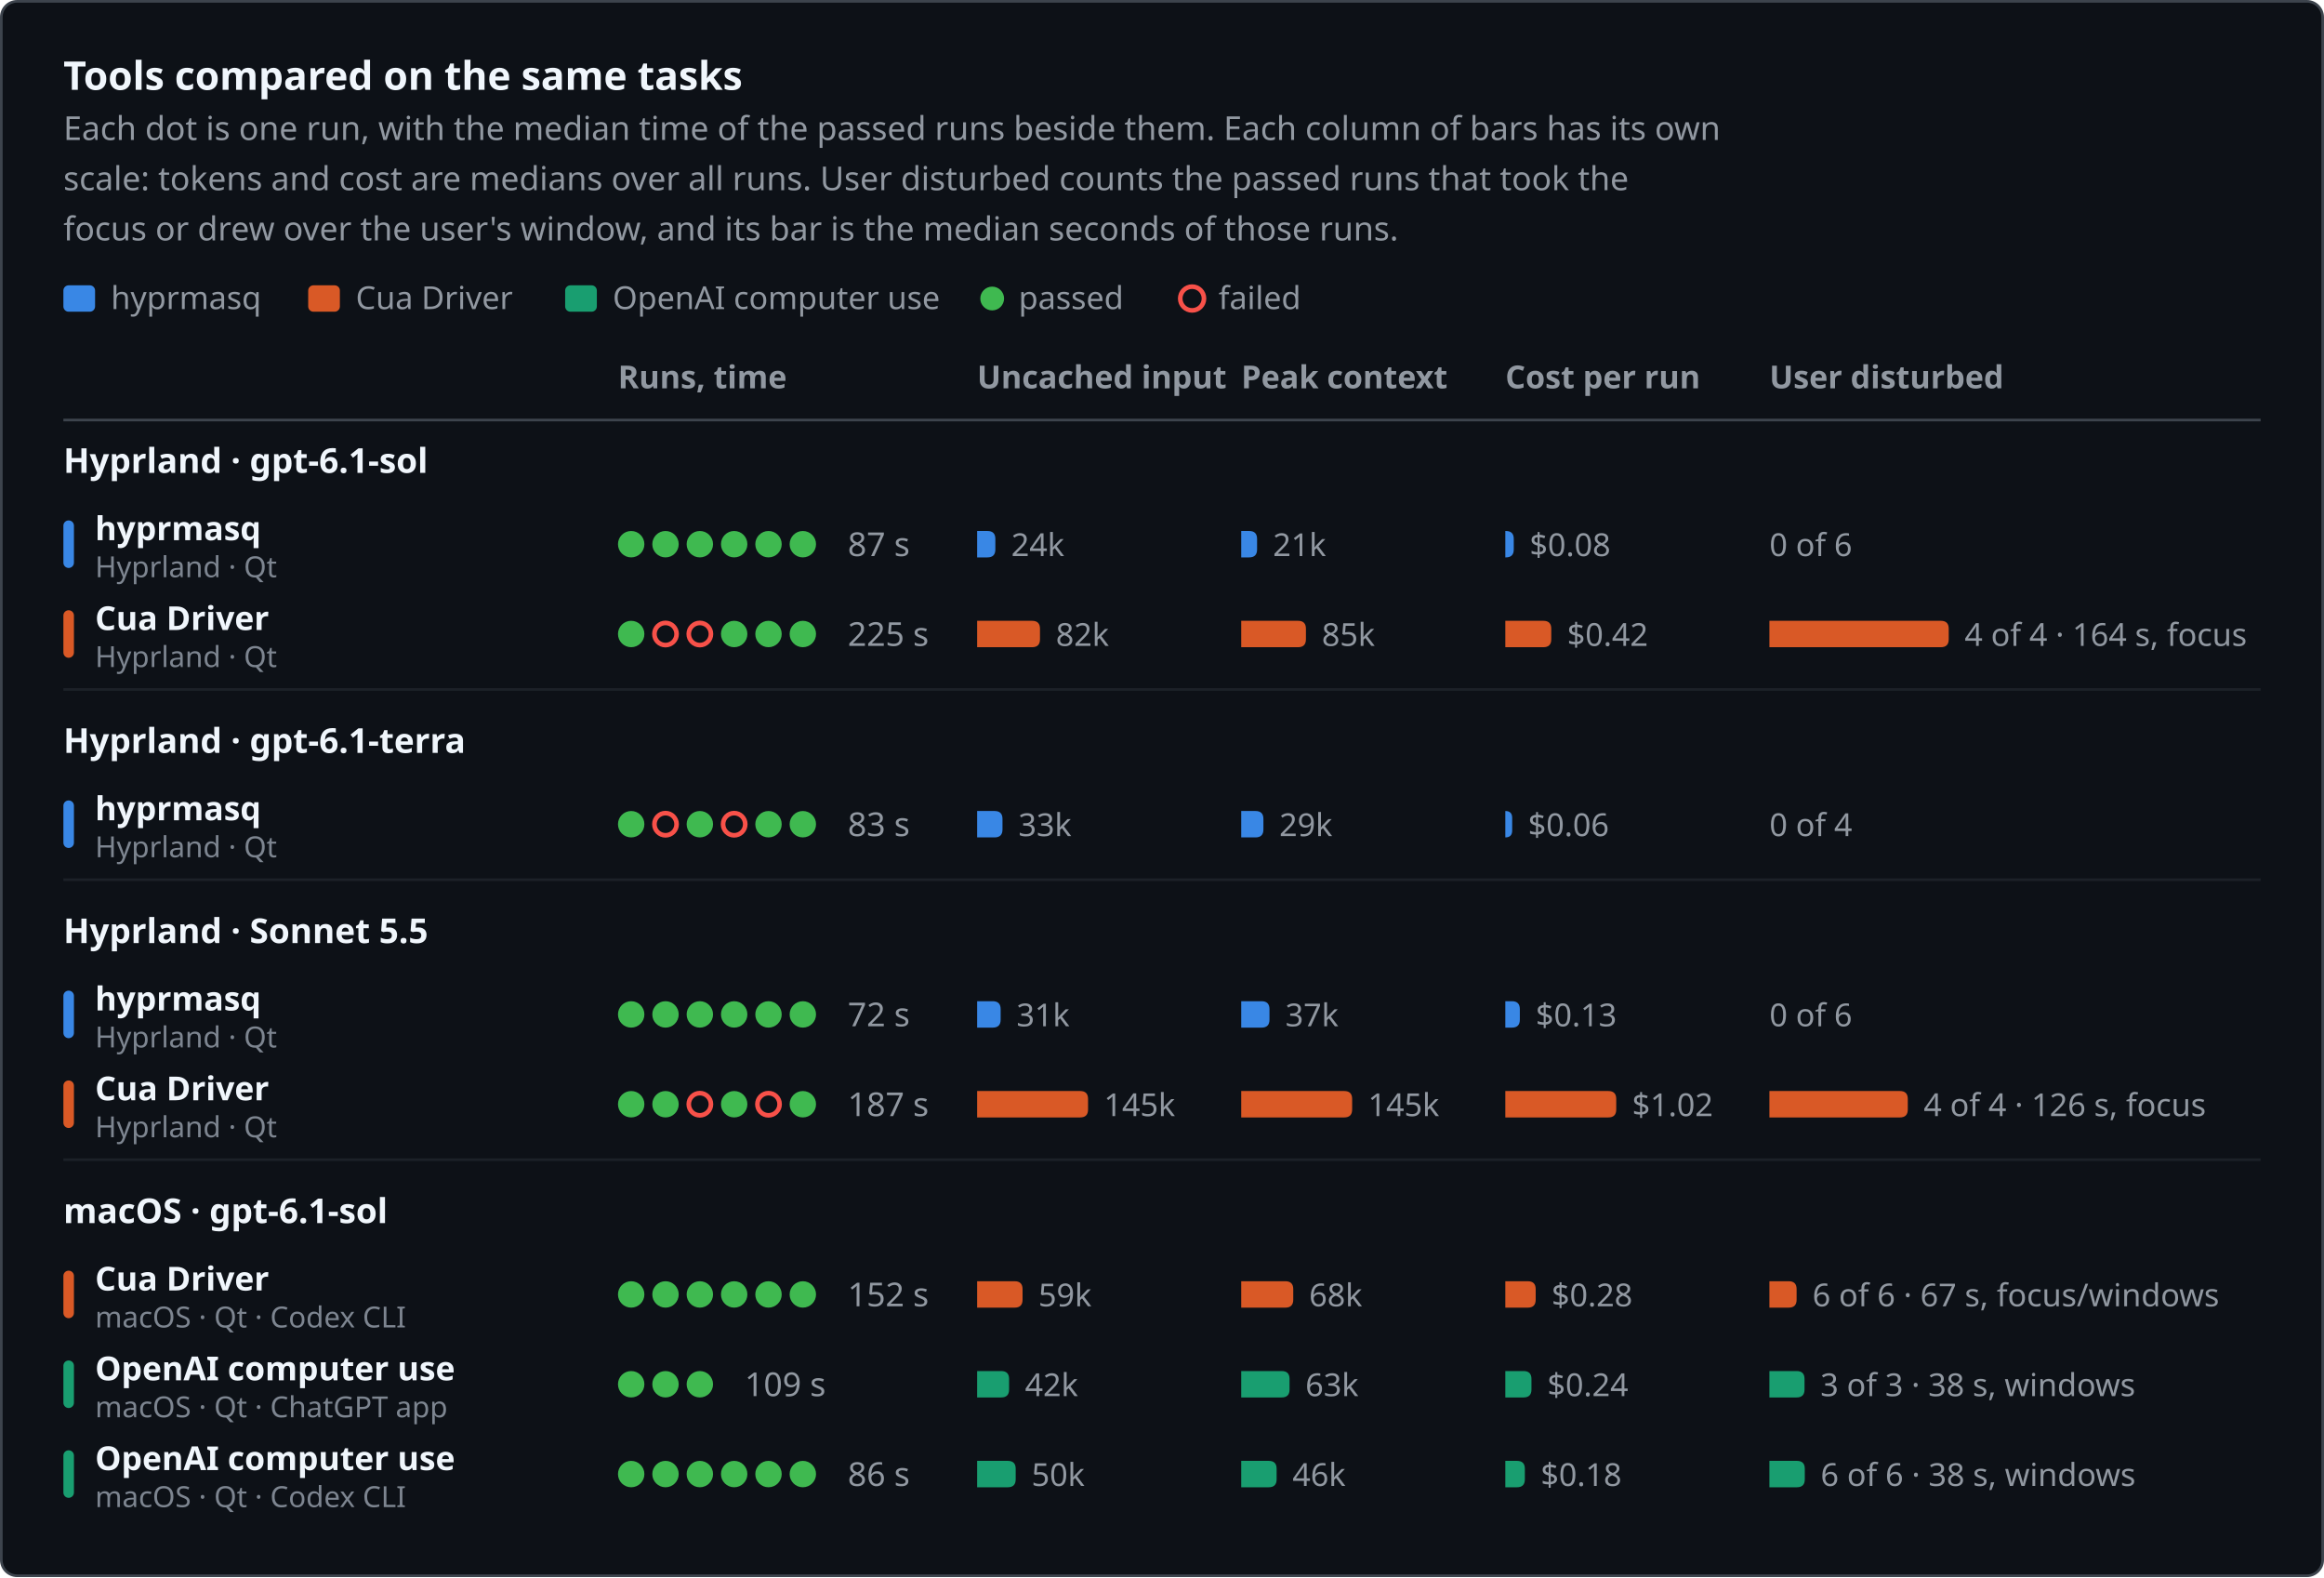
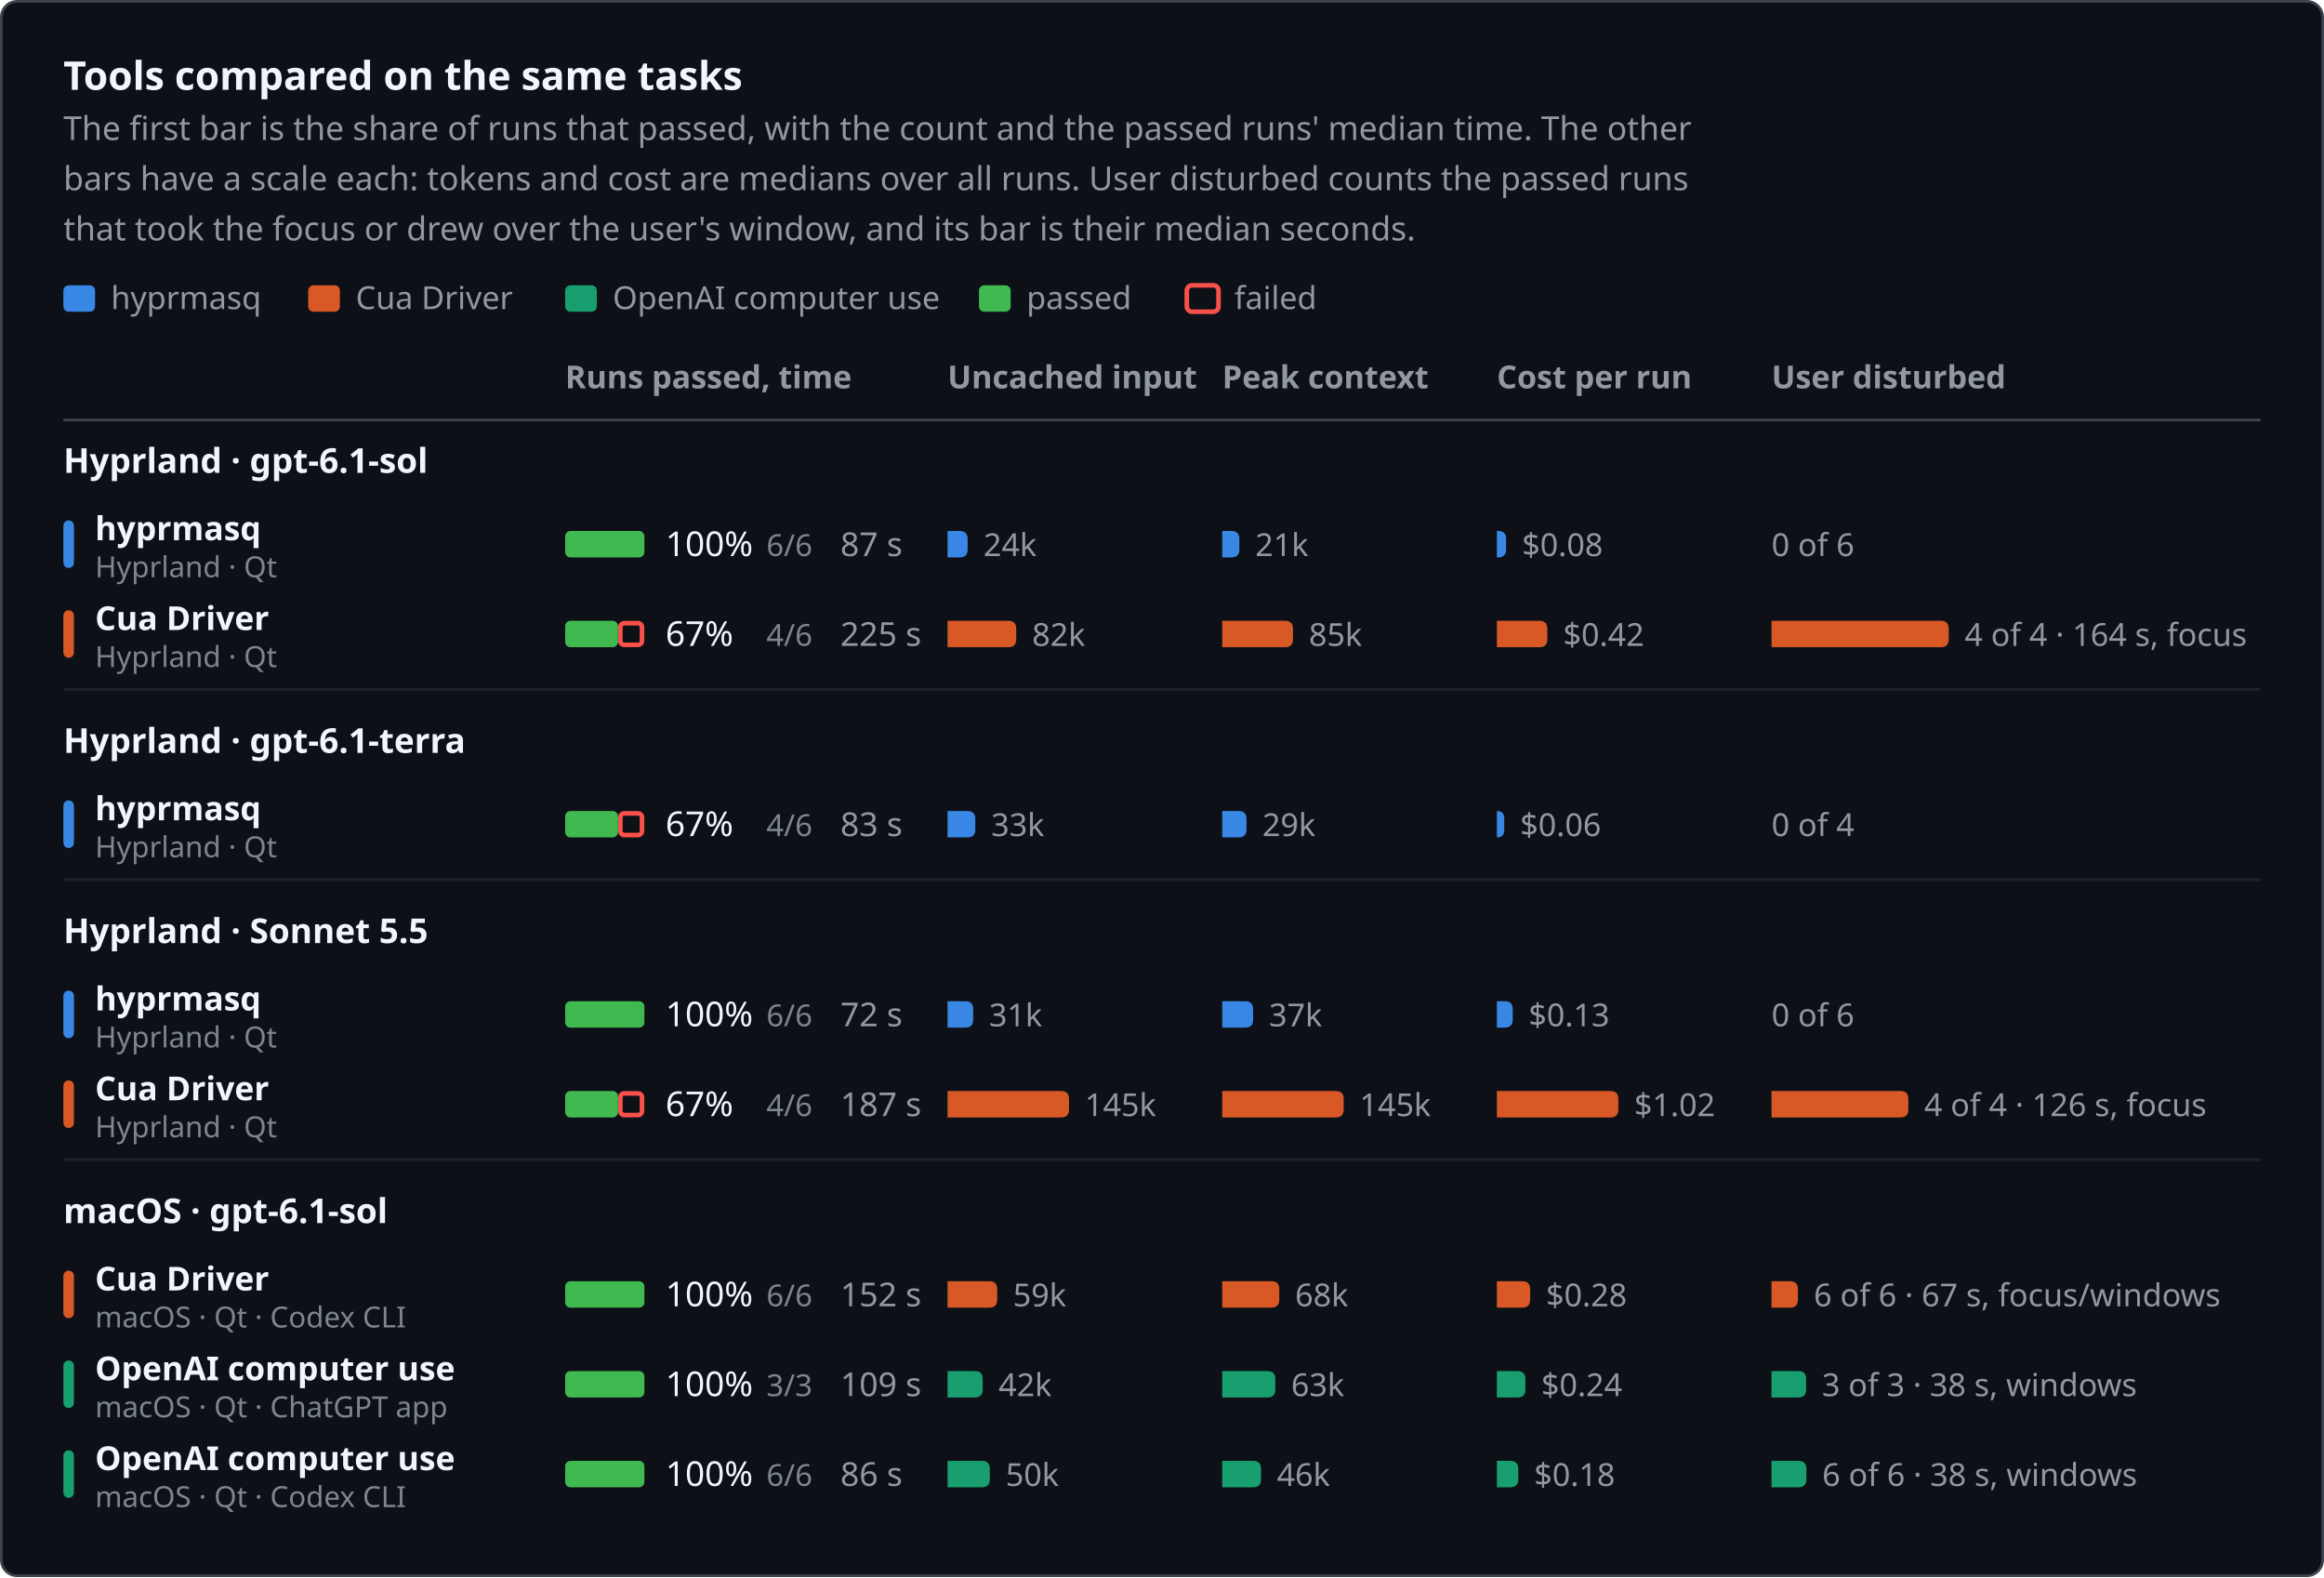
- <svg xmlns="http://www.w3.org/2000/svg" width="880" height="597" viewBox="0 0 880 597" role="img" aria-label="Tools compared on the same tasks: a row per tool for each task and agent, with its runs passed or failed, the median time, and the median uncached input, peak context, cost per run and seconds the user was disturbed.">
+ <svg xmlns="http://www.w3.org/2000/svg" width="880" height="597" viewBox="0 0 880 597" role="img" aria-label="Tools compared on the same tasks: a row per tool for each task and agent, with the share of its runs that passed, the median time, and the median uncached input, peak context, cost per run and seconds the user was disturbed.">
  <style>text{font-family:-apple-system, BlinkMacSystemFont, "Segoe UI", "Noto Sans", Helvetica, Arial, sans-serif;font-variant-numeric:tabular-nums}.t{fill:#f0f6fc}.t2{fill:#9198a1}.m{fill:#7d8590}.bg{fill:#0d1117;stroke:#3d444d}.grid{stroke:#1c2128;stroke-width:1}.axis{stroke:#3d444d;stroke-width:1}.tools{fill:#3987e5}.out{fill:#454c56}.dot{fill:#d1d7e0;stroke:#0d1117;stroke-width:1.5}.miss{fill:#0d1117;stroke:#f85149;stroke-width:1.75}.pass{fill:#3fb950}.fail{fill:#0d1117;stroke:#f85149;stroke-width:1.75}.cut{stroke:#0d1117;stroke-width:2}.s0{fill:#3987e5}.s1{fill:#d95926}.s2{fill:#199e70}.s3{fill:#c98500}.s4{fill:#d55181}.s5{fill:#008300}.s6{fill:#9085e9}.s7{fill:#e66767}</style>
  <rect x="0.5" y="0.5" width="879" height="596" rx="6" class="bg" />
  <text x="24" y="34" class="t" font-size="15" font-weight="600">Tools compared on the same tasks</text>
-   <text x="24" y="53" class="t2" font-size="12.5">Each dot is one run, with the median time of the passed runs beside them. Each column of bars has its own</text>
-   <text x="24" y="72" class="t2" font-size="12.5">scale: tokens and cost are medians over all runs. User disturbed counts the passed runs that took the</text>
-   <text x="24" y="91" class="t2" font-size="12.5">focus or drew over the user's window, and its bar is the median seconds of those runs.</text>
+   <text x="24" y="53" class="t2" font-size="12.5">The first bar is the share of runs that passed, with the count and the passed runs' median time. The other</text>
+   <text x="24" y="72" class="t2" font-size="12.5">bars have a scale each: tokens and cost are medians over all runs. User disturbed counts the passed runs</text>
+   <text x="24" y="91" class="t2" font-size="12.5">that took the focus or drew over the user's window, and its bar is their median seconds.</text>
  <rect x="24" y="108" width="12" height="10" class="s0" rx="2" />
  <text x="42" y="117" class="t2" font-size="12">hyprmasq</text>
  <rect x="116.7" y="108" width="12" height="10" class="s1" rx="2" />
  <text x="134.7" y="117" class="t2" font-size="12">Cua Driver</text>
  <rect x="214" y="108" width="12" height="10" class="s2" rx="2" />
  <text x="232" y="117" class="t2" font-size="12">OpenAI computer use</text>
-   <circle cx="375.7" cy="113" r="4.5" class="pass" />
-   <text x="385.7" y="117" class="t2" font-size="12">passed</text>
-   <circle cx="451.4" cy="113" r="4.5" class="fail" />
-   <text x="461.4" y="117" class="t2" font-size="12">failed</text>
-   <text x="234" y="147" class="t2" font-size="12" font-weight="600">Runs, time</text>
-   <text x="370" y="147" class="t2" font-size="12" font-weight="600">Uncached input</text>
-   <text x="470" y="147" class="t2" font-size="12" font-weight="600">Peak context</text>
-   <text x="570" y="147" class="t2" font-size="12" font-weight="600">Cost per run</text>
-   <text x="670" y="147" class="t2" font-size="12" font-weight="600">User disturbed</text>
+   <rect x="370.7" y="108" width="12" height="10" class="pass" rx="2" />
+   <text x="388.7" y="117" class="t2" font-size="12">passed</text>
+   <rect x="449.4" y="108" width="12" height="10" class="fail" rx="2" />
+   <text x="467.4" y="117" class="t2" font-size="12">failed</text>
+   <text x="214" y="147" class="t2" font-size="12" font-weight="600">Runs passed, time</text>
+   <text x="358.8" y="147" class="t2" font-size="12" font-weight="600">Uncached input</text>
+   <text x="462.8" y="147" class="t2" font-size="12" font-weight="600">Peak context</text>
+   <text x="566.8" y="147" class="t2" font-size="12" font-weight="600">Cost per run</text>
+   <text x="670.8" y="147" class="t2" font-size="12" font-weight="600">User disturbed</text>
  <line x1="24" y1="159" x2="856" y2="159" class="axis" />
  <text x="24" y="179" class="t" font-size="13" font-weight="600">Hyprland · gpt-6.1-sol</text>
  <rect x="24" y="197" width="4" height="18" class="s0" rx="2" />
  <text x="36" y="204.5" class="t" font-size="12.5" font-weight="600">hyprmasq</text>
  <text x="36" y="218.5" class="m" font-size="11">Hyprland · Qt</text>
-   <circle cx="239" cy="206" r="5" class="pass" />
-   <circle cx="252" cy="206" r="5" class="pass" />
-   <circle cx="265" cy="206" r="5" class="pass" />
-   <circle cx="278" cy="206" r="5" class="pass" />
-   <circle cx="291" cy="206" r="5" class="pass" />
-   <circle cx="304" cy="206" r="5" class="pass" />
-   <text x="321" y="210.5" class="t2" font-size="12.5">87 s</text>
-   <path d="M370 201H373.9Q376.9 201 376.9 204V208Q376.9 211 373.9 211H370Z" class="s0" />
-   <text x="382.9" y="210.5" class="t2" font-size="12">24k</text>
-   <path d="M470 201H473Q476 201 476 204V208Q476 211 473 211H470Z" class="s0" />
-   <text x="482" y="210.5" class="t2" font-size="12">21k</text>
-   <path d="M570 201H570.2Q573.2 201 573.2 204V208Q573.2 211 570.2 211H570Z" class="s0" />
-   <text x="579.2" y="210.5" class="t2" font-size="12">$0.08</text>
-   <text x="670" y="210.5" class="t2" font-size="12">0 of 6</text>
+   <rect x="214" y="201" width="30" height="10" class="pass" rx="2" />
+   <text x="252" y="210.5" class="t" font-size="13">100%</text>
+   <text x="290.2" y="210.5" class="m" font-size="11.5">6/6</text>
+   <text x="318.2" y="210.5" class="t2" font-size="12.5">87 s</text>
+   <path d="M358.8 201H363.4Q366.4 201 366.4 204V208Q366.4 211 363.4 211H358.8Z" class="s0" />
+   <text x="372.4" y="210.5" class="t2" font-size="12">24k</text>
+   <path d="M462.8 201H466.3Q469.3 201 469.3 204V208Q469.3 211 466.3 211H462.8Z" class="s0" />
+   <text x="475.3" y="210.5" class="t2" font-size="12">21k</text>
+   <path d="M566.8 201H567.3Q570.3 201 570.3 204V208Q570.3 211 567.3 211H566.8Z" class="s0" />
+   <text x="576.3" y="210.5" class="t2" font-size="12">$0.08</text>
+   <text x="670.8" y="210.5" class="t2" font-size="12">0 of 6</text>
  <rect x="24" y="231" width="4" height="18" class="s1" rx="2" />
  <text x="36" y="238.5" class="t" font-size="12.5" font-weight="600">Cua Driver</text>
  <text x="36" y="252.5" class="m" font-size="11">Hyprland · Qt</text>
-   <circle cx="239" cy="240" r="5" class="pass" />
-   <circle cx="252" cy="240" r="4.2" class="fail" />
-   <circle cx="265" cy="240" r="4.2" class="fail" />
-   <circle cx="278" cy="240" r="5" class="pass" />
-   <circle cx="291" cy="240" r="5" class="pass" />
-   <circle cx="304" cy="240" r="5" class="pass" />
-   <text x="321" y="244.5" class="t2" font-size="12.5">225 s</text>
-   <path d="M370 235H390.8Q393.8 235 393.8 238V242Q393.8 245 390.8 245H370Z" class="s1" />
-   <text x="399.8" y="244.5" class="t2" font-size="12">82k</text>
-   <path d="M470 235H491.5Q494.5 235 494.5 238V242Q494.5 245 491.5 245H470Z" class="s1" />
-   <text x="500.5" y="244.5" class="t2" font-size="12">85k</text>
-   <path d="M570 235H584.4Q587.4 235 587.4 238V242Q587.4 245 584.4 245H570Z" class="s1" />
-   <text x="593.4" y="244.5" class="t2" font-size="12">$0.42</text>
-   <path d="M670 235H734.9Q737.9 235 737.9 238V242Q737.9 245 734.9 245H670Z" class="s1" />
+   <rect x="234.9" y="235.9" width="8.2" height="8.2" class="fail" rx="1.5" />
+   <rect x="214" y="235" width="20" height="10" class="pass" rx="2" />
+   <text x="252" y="244.5" class="t" font-size="13">67%</text>
+   <text x="290.2" y="244.5" class="m" font-size="11.5">4/6</text>
+   <text x="318.2" y="244.5" class="t2" font-size="12.5">225 s</text>
+   <path d="M358.8 235H381.8Q384.8 235 384.8 238V242Q384.8 245 381.8 245H358.8Z" class="s1" />
+   <text x="390.8" y="244.5" class="t2" font-size="12">82k</text>
+   <path d="M462.8 235H486.6Q489.6 235 489.6 238V242Q489.6 245 486.6 245H462.8Z" class="s1" />
+   <text x="495.6" y="244.5" class="t2" font-size="12">85k</text>
+   <path d="M566.8 235H582.9Q585.9 235 585.9 238V242Q585.9 245 582.9 245H566.8Z" class="s1" />
+   <text x="591.9" y="244.5" class="t2" font-size="12">$0.42</text>
+   <path d="M670.8 235H734.9Q737.9 235 737.9 238V242Q737.9 245 734.9 245H670.8Z" class="s1" />
  <text x="743.9" y="244.5" class="t2" font-size="12">4 of 4 · 164 s, focus</text>
  <line x1="24" y1="261" x2="856" y2="261" class="grid" />
  <text x="24" y="285" class="t" font-size="13" font-weight="600">Hyprland · gpt-6.1-terra</text>
  <rect x="24" y="303" width="4" height="18" class="s0" rx="2" />
  <text x="36" y="310.5" class="t" font-size="12.5" font-weight="600">hyprmasq</text>
  <text x="36" y="324.5" class="m" font-size="11">Hyprland · Qt</text>
-   <circle cx="239" cy="312" r="5" class="pass" />
-   <circle cx="252" cy="312" r="4.2" class="fail" />
-   <circle cx="265" cy="312" r="5" class="pass" />
-   <circle cx="278" cy="312" r="4.2" class="fail" />
-   <circle cx="291" cy="312" r="5" class="pass" />
-   <circle cx="304" cy="312" r="5" class="pass" />
-   <text x="321" y="316.5" class="t2" font-size="12.5">83 s</text>
-   <path d="M370 307H376.6Q379.6 307 379.6 310V314Q379.6 317 376.6 317H370Z" class="s0" />
-   <text x="385.6" y="316.5" class="t2" font-size="12">33k</text>
-   <path d="M470 307H475.4Q478.4 307 478.4 310V314Q478.4 317 475.4 317H470Z" class="s0" />
-   <text x="484.4" y="316.5" class="t2" font-size="12">29k</text>
-   <path d="M570 307H570Q572.6 307 572.6 309.6V314.4Q572.6 317 570 317H570Z" class="s0" />
-   <text x="578.6" y="316.5" class="t2" font-size="12">$0.06</text>
-   <text x="670" y="316.5" class="t2" font-size="12">0 of 4</text>
+   <rect x="234.9" y="307.9" width="8.2" height="8.2" class="fail" rx="1.5" />
+   <rect x="214" y="307" width="20" height="10" class="pass" rx="2" />
+   <text x="252" y="316.5" class="t" font-size="13">67%</text>
+   <text x="290.2" y="316.5" class="m" font-size="11.5">4/6</text>
+   <text x="318.2" y="316.5" class="t2" font-size="12.5">83 s</text>
+   <path d="M358.8 307H366.3Q369.3 307 369.3 310V314Q369.3 317 366.3 317H358.8Z" class="s0" />
+   <text x="375.3" y="316.5" class="t2" font-size="12">33k</text>
+   <path d="M462.8 307H469Q472 307 472 310V314Q472 317 469 317H462.8Z" class="s0" />
+   <text x="478" y="316.5" class="t2" font-size="12">29k</text>
+   <path d="M566.8 307H566.8Q569.6 307 569.6 309.8V314.2Q569.6 317 566.8 317H566.8Z" class="s0" />
+   <text x="575.6" y="316.5" class="t2" font-size="12">$0.06</text>
+   <text x="670.8" y="316.5" class="t2" font-size="12">0 of 4</text>
  <line x1="24" y1="333" x2="856" y2="333" class="grid" />
  <text x="24" y="357" class="t" font-size="13" font-weight="600">Hyprland · Sonnet 5.5</text>
  <rect x="24" y="375" width="4" height="18" class="s0" rx="2" />
  <text x="36" y="382.5" class="t" font-size="12.5" font-weight="600">hyprmasq</text>
  <text x="36" y="396.5" class="m" font-size="11">Hyprland · Qt</text>
-   <circle cx="239" cy="384" r="5" class="pass" />
-   <circle cx="252" cy="384" r="5" class="pass" />
-   <circle cx="265" cy="384" r="5" class="pass" />
-   <circle cx="278" cy="384" r="5" class="pass" />
-   <circle cx="291" cy="384" r="5" class="pass" />
-   <circle cx="304" cy="384" r="5" class="pass" />
-   <text x="321" y="388.5" class="t2" font-size="12.5">72 s</text>
-   <path d="M370 379H375.9Q378.9 379 378.9 382V386Q378.9 389 375.9 389H370Z" class="s0" />
-   <text x="384.9" y="388.5" class="t2" font-size="12">31k</text>
-   <path d="M470 379H477.7Q480.7 379 480.7 382V386Q480.7 389 477.7 389H470Z" class="s0" />
-   <text x="486.7" y="388.5" class="t2" font-size="12">37k</text>
-   <path d="M570 379H572.5Q575.5 379 575.5 382V386Q575.5 389 572.5 389H570Z" class="s0" />
-   <text x="581.5" y="388.5" class="t2" font-size="12">$0.13</text>
-   <text x="670" y="388.5" class="t2" font-size="12">0 of 6</text>
+   <rect x="214" y="379" width="30" height="10" class="pass" rx="2" />
+   <text x="252" y="388.5" class="t" font-size="13">100%</text>
+   <text x="290.2" y="388.5" class="m" font-size="11.5">6/6</text>
+   <text x="318.2" y="388.5" class="t2" font-size="12.5">72 s</text>
+   <path d="M358.8 379H365.5Q368.5 379 368.5 382V386Q368.5 389 365.5 389H358.8Z" class="s0" />
+   <text x="374.5" y="388.5" class="t2" font-size="12">31k</text>
+   <path d="M462.8 379H471.5Q474.5 379 474.5 382V386Q474.5 389 471.5 389H462.8Z" class="s0" />
+   <text x="480.5" y="388.5" class="t2" font-size="12">37k</text>
+   <path d="M566.8 379H569.8Q572.8 379 572.8 382V386Q572.8 389 569.8 389H566.8Z" class="s0" />
+   <text x="578.8" y="388.5" class="t2" font-size="12">$0.13</text>
+   <text x="670.8" y="388.5" class="t2" font-size="12">0 of 6</text>
  <rect x="24" y="409" width="4" height="18" class="s1" rx="2" />
  <text x="36" y="416.5" class="t" font-size="12.5" font-weight="600">Cua Driver</text>
  <text x="36" y="430.5" class="m" font-size="11">Hyprland · Qt</text>
-   <circle cx="239" cy="418" r="5" class="pass" />
-   <circle cx="252" cy="418" r="5" class="pass" />
-   <circle cx="265" cy="418" r="4.2" class="fail" />
-   <circle cx="278" cy="418" r="5" class="pass" />
-   <circle cx="291" cy="418" r="4.2" class="fail" />
-   <circle cx="304" cy="418" r="5" class="pass" />
-   <text x="321" y="422.5" class="t2" font-size="12.5">187 s</text>
-   <path d="M370 413H409Q412 413 412 416V420Q412 423 409 423H370Z" class="s1" />
-   <text x="418" y="422.5" class="t2" font-size="12">145k</text>
-   <path d="M470 413H509Q512 413 512 416V420Q512 423 509 423H470Z" class="s1" />
-   <text x="518" y="422.5" class="t2" font-size="12">145k</text>
-   <path d="M570 413H609Q612 413 612 416V420Q612 423 609 423H570Z" class="s1" />
-   <text x="618" y="422.5" class="t2" font-size="12">$1.02</text>
-   <path d="M670 413H719.4Q722.4 413 722.4 416V420Q722.4 423 719.4 423H670Z" class="s1" />
-   <text x="728.4" y="422.5" class="t2" font-size="12">4 of 4 · 126 s, focus</text>
+   <rect x="234.9" y="413.9" width="8.2" height="8.2" class="fail" rx="1.5" />
+   <rect x="214" y="413" width="20" height="10" class="pass" rx="2" />
+   <text x="252" y="422.5" class="t" font-size="13">67%</text>
+   <text x="290.2" y="422.5" class="m" font-size="11.5">4/6</text>
+   <text x="318.2" y="422.5" class="t2" font-size="12.5">187 s</text>
+   <path d="M358.8 413H401.8Q404.8 413 404.8 416V420Q404.8 423 401.8 423H358.8Z" class="s1" />
+   <text x="410.8" y="422.5" class="t2" font-size="12">145k</text>
+   <path d="M462.8 413H505.8Q508.8 413 508.8 416V420Q508.8 423 505.8 423H462.8Z" class="s1" />
+   <text x="514.8" y="422.5" class="t2" font-size="12">145k</text>
+   <path d="M566.8 413H609.8Q612.8 413 612.8 416V420Q612.8 423 609.8 423H566.8Z" class="s1" />
+   <text x="618.8" y="422.5" class="t2" font-size="12">$1.02</text>
+   <path d="M670.8 413H719.6Q722.6 413 722.6 416V420Q722.6 423 719.6 423H670.8Z" class="s1" />
+   <text x="728.6" y="422.5" class="t2" font-size="12">4 of 4 · 126 s, focus</text>
  <line x1="24" y1="439" x2="856" y2="439" class="grid" />
  <text x="24" y="463" class="t" font-size="13" font-weight="600">macOS · gpt-6.1-sol</text>
  <rect x="24" y="481" width="4" height="18" class="s1" rx="2" />
  <text x="36" y="488.5" class="t" font-size="12.5" font-weight="600">Cua Driver</text>
  <text x="36" y="502.5" class="m" font-size="11">macOS · Qt · Codex CLI</text>
-   <circle cx="239" cy="490" r="5" class="pass" />
-   <circle cx="252" cy="490" r="5" class="pass" />
-   <circle cx="265" cy="490" r="5" class="pass" />
-   <circle cx="278" cy="490" r="5" class="pass" />
-   <circle cx="291" cy="490" r="5" class="pass" />
-   <circle cx="304" cy="490" r="5" class="pass" />
-   <text x="321" y="494.5" class="t2" font-size="12.5">152 s</text>
-   <path d="M370 485H384.2Q387.2 485 387.2 488V492Q387.2 495 384.2 495H370Z" class="s1" />
-   <text x="393.2" y="494.5" class="t2" font-size="12">59k</text>
-   <path d="M470 485H486.7Q489.7 485 489.7 488V492Q489.7 495 486.7 495H470Z" class="s1" />
-   <text x="495.7" y="494.5" class="t2" font-size="12">68k</text>
-   <path d="M570 485H578.5Q581.5 485 581.5 488V492Q581.5 495 578.5 495H570Z" class="s1" />
-   <text x="587.5" y="494.5" class="t2" font-size="12">$0.28</text>
-   <path d="M670 485H677.3Q680.3 485 680.3 488V492Q680.3 495 677.3 495H670Z" class="s1" />
-   <text x="686.3" y="494.5" class="t2" font-size="12">6 of 6 · 67 s, focus/windows</text>
+   <rect x="214" y="485" width="30" height="10" class="pass" rx="2" />
+   <text x="252" y="494.5" class="t" font-size="13">100%</text>
+   <text x="290.2" y="494.5" class="m" font-size="11.5">6/6</text>
+   <text x="318.2" y="494.5" class="t2" font-size="12.5">152 s</text>
+   <path d="M358.8 485H374.6Q377.6 485 377.6 488V492Q377.6 495 374.6 495H358.8Z" class="s1" />
+   <text x="383.6" y="494.5" class="t2" font-size="12">59k</text>
+   <path d="M462.8 485H481.4Q484.4 485 484.4 488V492Q484.4 495 481.4 495H462.8Z" class="s1" />
+   <text x="490.4" y="494.5" class="t2" font-size="12">68k</text>
+   <path d="M566.8 485H576.4Q579.4 485 579.4 488V492Q579.4 495 576.4 495H566.8Z" class="s1" />
+   <text x="585.4" y="494.5" class="t2" font-size="12">$0.28</text>
+   <path d="M670.8 485H677.8Q680.8 485 680.8 488V492Q680.8 495 677.8 495H670.8Z" class="s1" />
+   <text x="686.8" y="494.5" class="t2" font-size="12">6 of 6 · 67 s, focus/windows</text>
  <rect x="24" y="515" width="4" height="18" class="s2" rx="2" />
  <text x="36" y="522.5" class="t" font-size="12.5" font-weight="600">OpenAI computer use</text>
  <text x="36" y="536.5" class="m" font-size="11">macOS · Qt · ChatGPT app</text>
-   <circle cx="239" cy="524" r="5" class="pass" />
-   <circle cx="252" cy="524" r="5" class="pass" />
-   <circle cx="265" cy="524" r="5" class="pass" />
-   <text x="282" y="528.5" class="t2" font-size="12.5">109 s</text>
-   <path d="M370 519H379.1Q382.1 519 382.1 522V526Q382.1 529 379.1 529H370Z" class="s2" />
-   <text x="388.1" y="528.5" class="t2" font-size="12">42k</text>
-   <path d="M470 519H485.3Q488.3 519 488.3 522V526Q488.3 529 485.3 529H470Z" class="s2" />
-   <text x="494.3" y="528.5" class="t2" font-size="12">63k</text>
-   <path d="M570 519H576.9Q579.9 519 579.9 522V526Q579.9 529 576.9 529H570Z" class="s2" />
-   <text x="585.9" y="528.5" class="t2" font-size="12">$0.24</text>
-   <path d="M670 519H680.3Q683.3 519 683.3 522V526Q683.3 529 680.3 529H670Z" class="s2" />
-   <text x="689.3" y="528.5" class="t2" font-size="12">3 of 3 · 38 s, windows</text>
+   <rect x="214" y="519" width="30" height="10" class="pass" rx="2" />
+   <text x="252" y="528.5" class="t" font-size="13">100%</text>
+   <text x="290.2" y="528.5" class="m" font-size="11.5">3/3</text>
+   <text x="318.2" y="528.5" class="t2" font-size="12.5">109 s</text>
+   <path d="M358.8 519H369.1Q372.1 519 372.1 522V526Q372.1 529 369.1 529H358.8Z" class="s2" />
+   <text x="378.1" y="528.5" class="t2" font-size="12">42k</text>
+   <path d="M462.8 519H479.9Q482.9 519 482.9 522V526Q482.9 529 479.9 529H462.8Z" class="s2" />
+   <text x="488.9" y="528.5" class="t2" font-size="12">63k</text>
+   <path d="M566.8 519H574.6Q577.6 519 577.6 522V526Q577.6 529 574.6 529H566.8Z" class="s2" />
+   <text x="583.6" y="528.5" class="t2" font-size="12">$0.24</text>
+   <path d="M670.8 519H680.9Q683.9 519 683.9 522V526Q683.9 529 680.9 529H670.8Z" class="s2" />
+   <text x="689.9" y="528.5" class="t2" font-size="12">3 of 3 · 38 s, windows</text>
  <rect x="24" y="549" width="4" height="18" class="s2" rx="2" />
  <text x="36" y="556.5" class="t" font-size="12.5" font-weight="600">OpenAI computer use</text>
  <text x="36" y="570.5" class="m" font-size="11">macOS · Qt · Codex CLI</text>
-   <circle cx="239" cy="558" r="5" class="pass" />
-   <circle cx="252" cy="558" r="5" class="pass" />
-   <circle cx="265" cy="558" r="5" class="pass" />
-   <circle cx="278" cy="558" r="5" class="pass" />
-   <circle cx="291" cy="558" r="5" class="pass" />
-   <circle cx="304" cy="558" r="5" class="pass" />
-   <text x="321" y="562.5" class="t2" font-size="12.5">86 s</text>
-   <path d="M370 553H381.6Q384.6 553 384.6 556V560Q384.6 563 381.6 563H370Z" class="s2" />
-   <text x="390.6" y="562.5" class="t2" font-size="12">50k</text>
-   <path d="M470 553H480.4Q483.4 553 483.4 556V560Q483.4 563 480.4 563H470Z" class="s2" />
-   <text x="489.4" y="562.5" class="t2" font-size="12">46k</text>
-   <path d="M570 553H574.4Q577.4 553 577.4 556V560Q577.4 563 574.4 563H570Z" class="s2" />
-   <text x="583.4" y="562.5" class="t2" font-size="12">$0.18</text>
-   <path d="M670 553H680.4Q683.4 553 683.4 556V560Q683.4 563 680.4 563H670Z" class="s2" />
-   <text x="689.4" y="562.5" class="t2" font-size="12">6 of 6 · 38 s, windows</text>
+   <rect x="214" y="553" width="30" height="10" class="pass" rx="2" />
+   <text x="252" y="562.5" class="t" font-size="13">100%</text>
+   <text x="290.2" y="562.5" class="m" font-size="11.5">6/6</text>
+   <text x="318.2" y="562.5" class="t2" font-size="12.5">86 s</text>
+   <path d="M358.8 553H371.8Q374.8 553 374.8 556V560Q374.8 563 371.8 563H358.8Z" class="s2" />
+   <text x="380.8" y="562.5" class="t2" font-size="12">50k</text>
+   <path d="M462.8 553H474.5Q477.5 553 477.5 556V560Q477.5 563 474.5 563H462.8Z" class="s2" />
+   <text x="483.5" y="562.5" class="t2" font-size="12">46k</text>
+   <path d="M566.8 553H571.9Q574.9 553 574.9 556V560Q574.9 563 571.9 563H566.8Z" class="s2" />
+   <text x="580.9" y="562.5" class="t2" font-size="12">$0.18</text>
+   <path d="M670.8 553H681Q684 553 684 556V560Q684 563 681 563H670.8Z" class="s2" />
+   <text x="690" y="562.5" class="t2" font-size="12">6 of 6 · 38 s, windows</text>
</svg>
